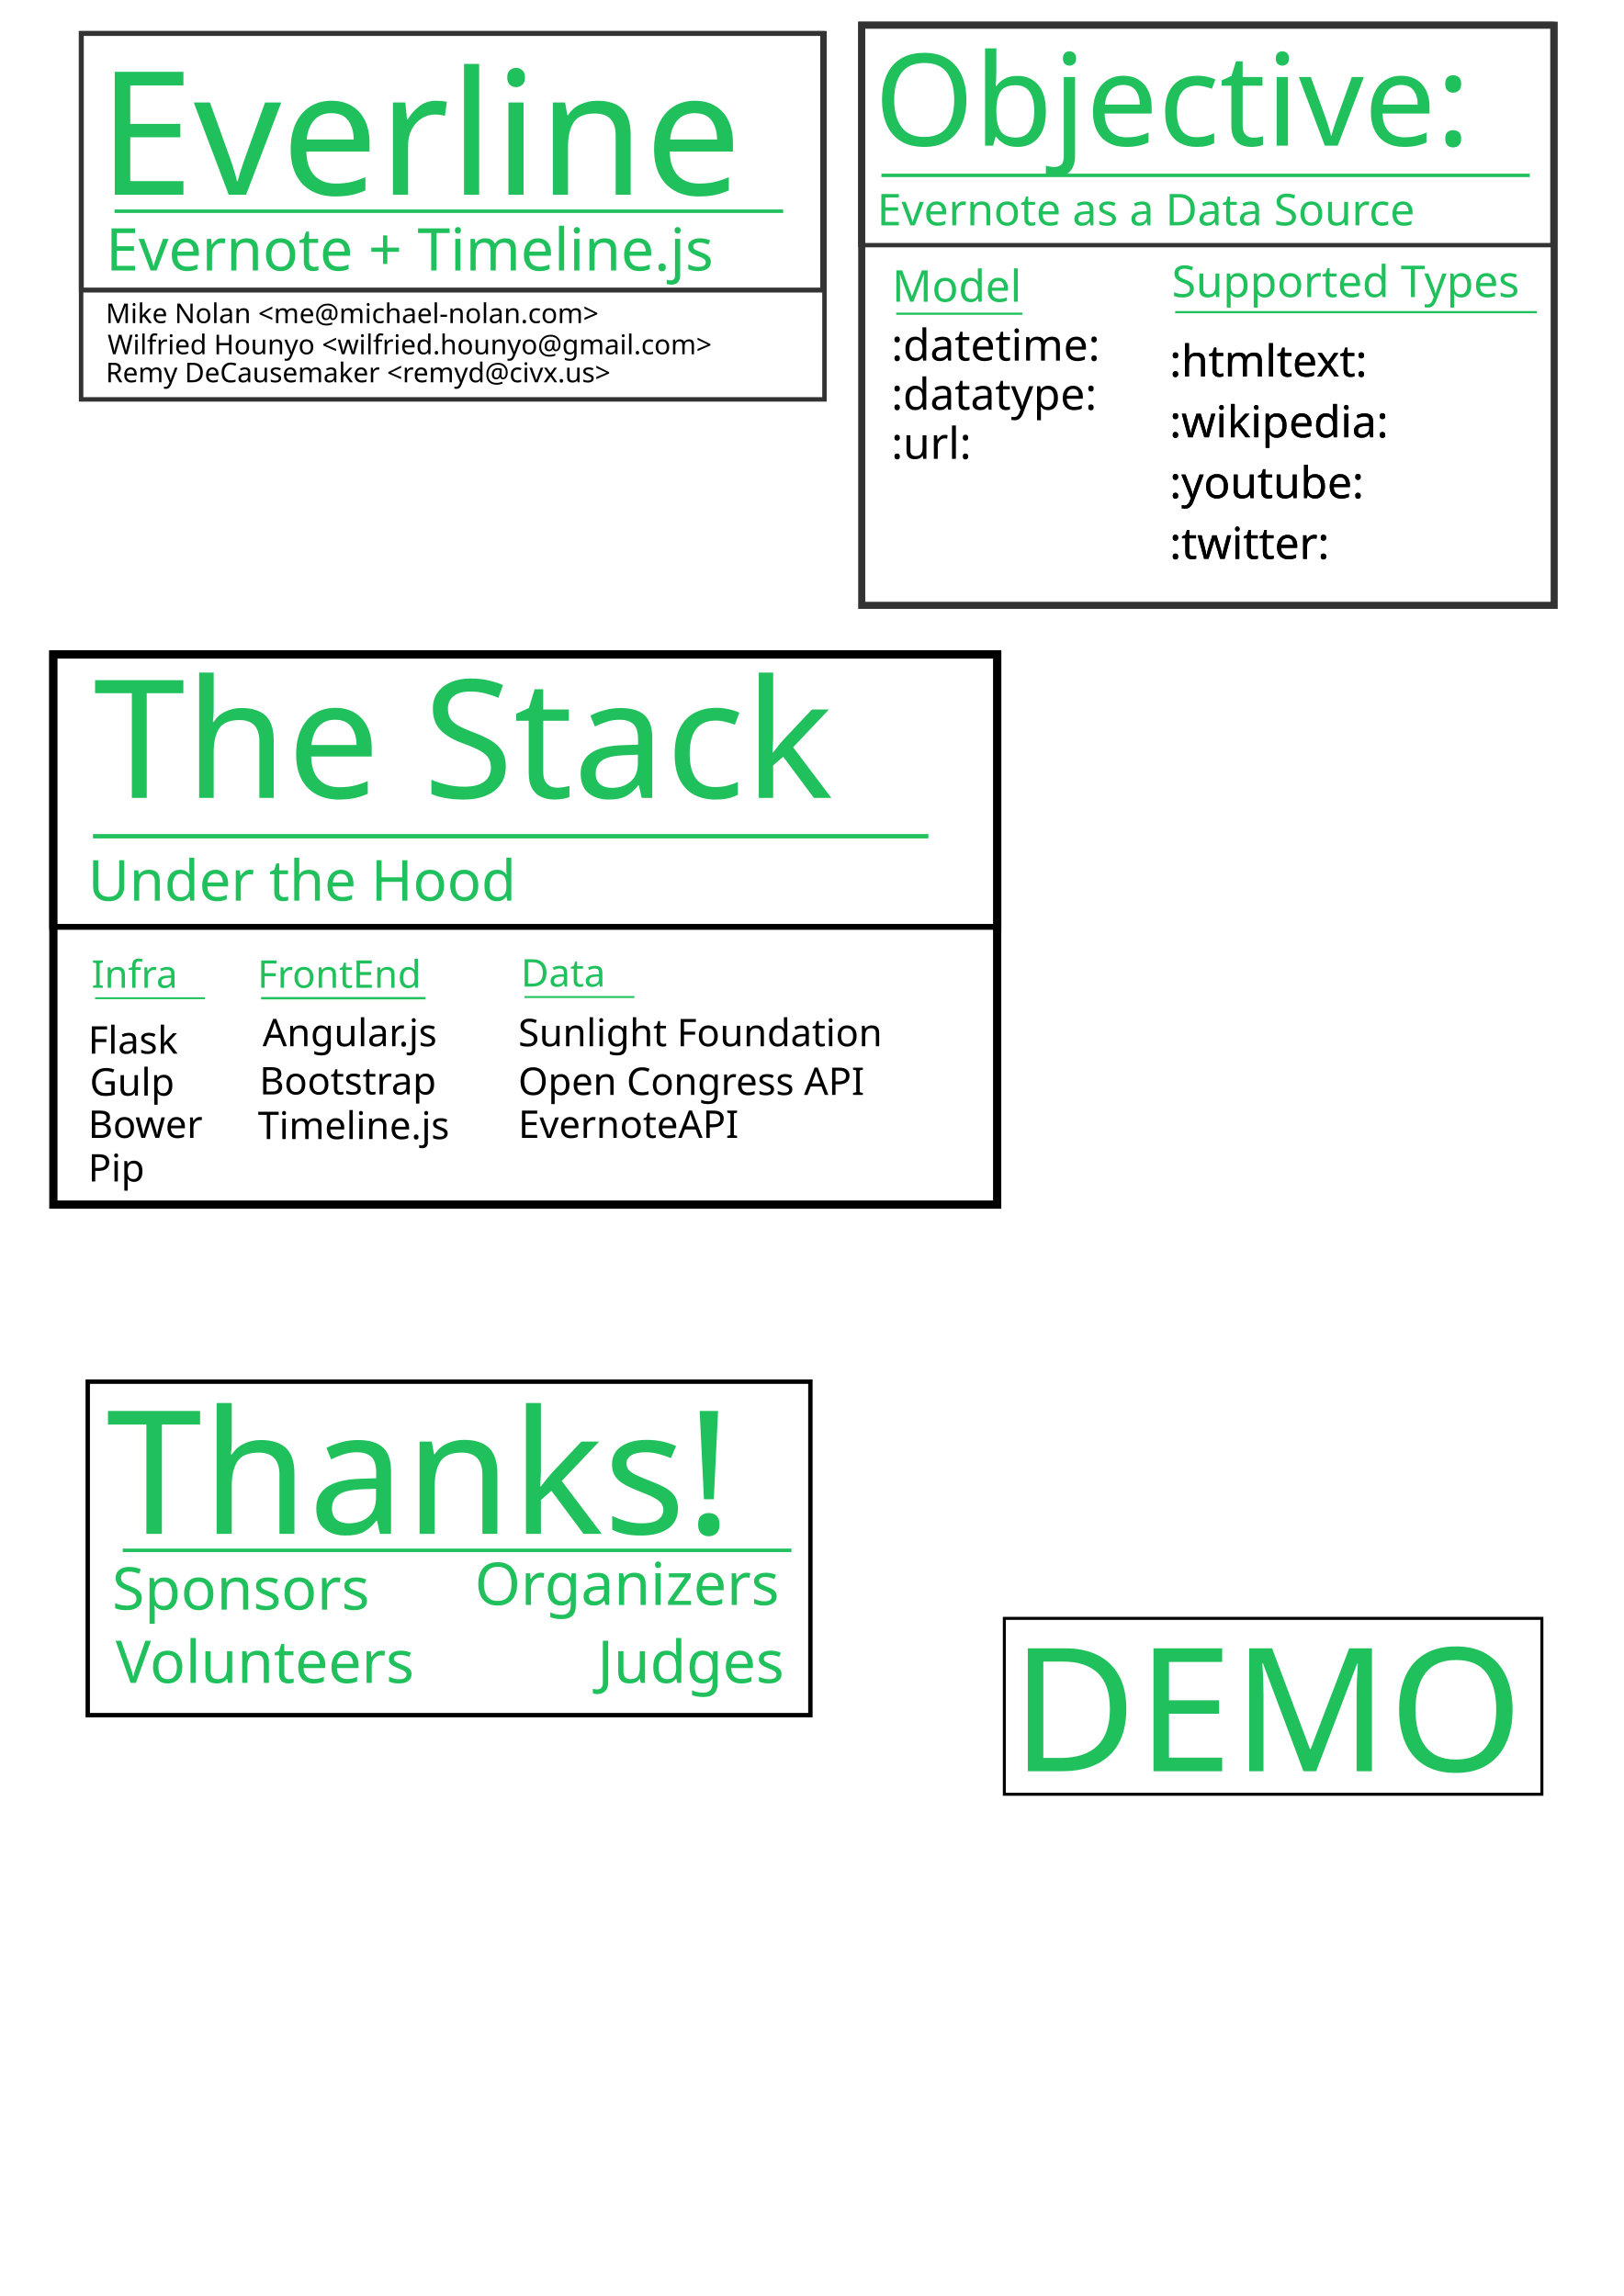
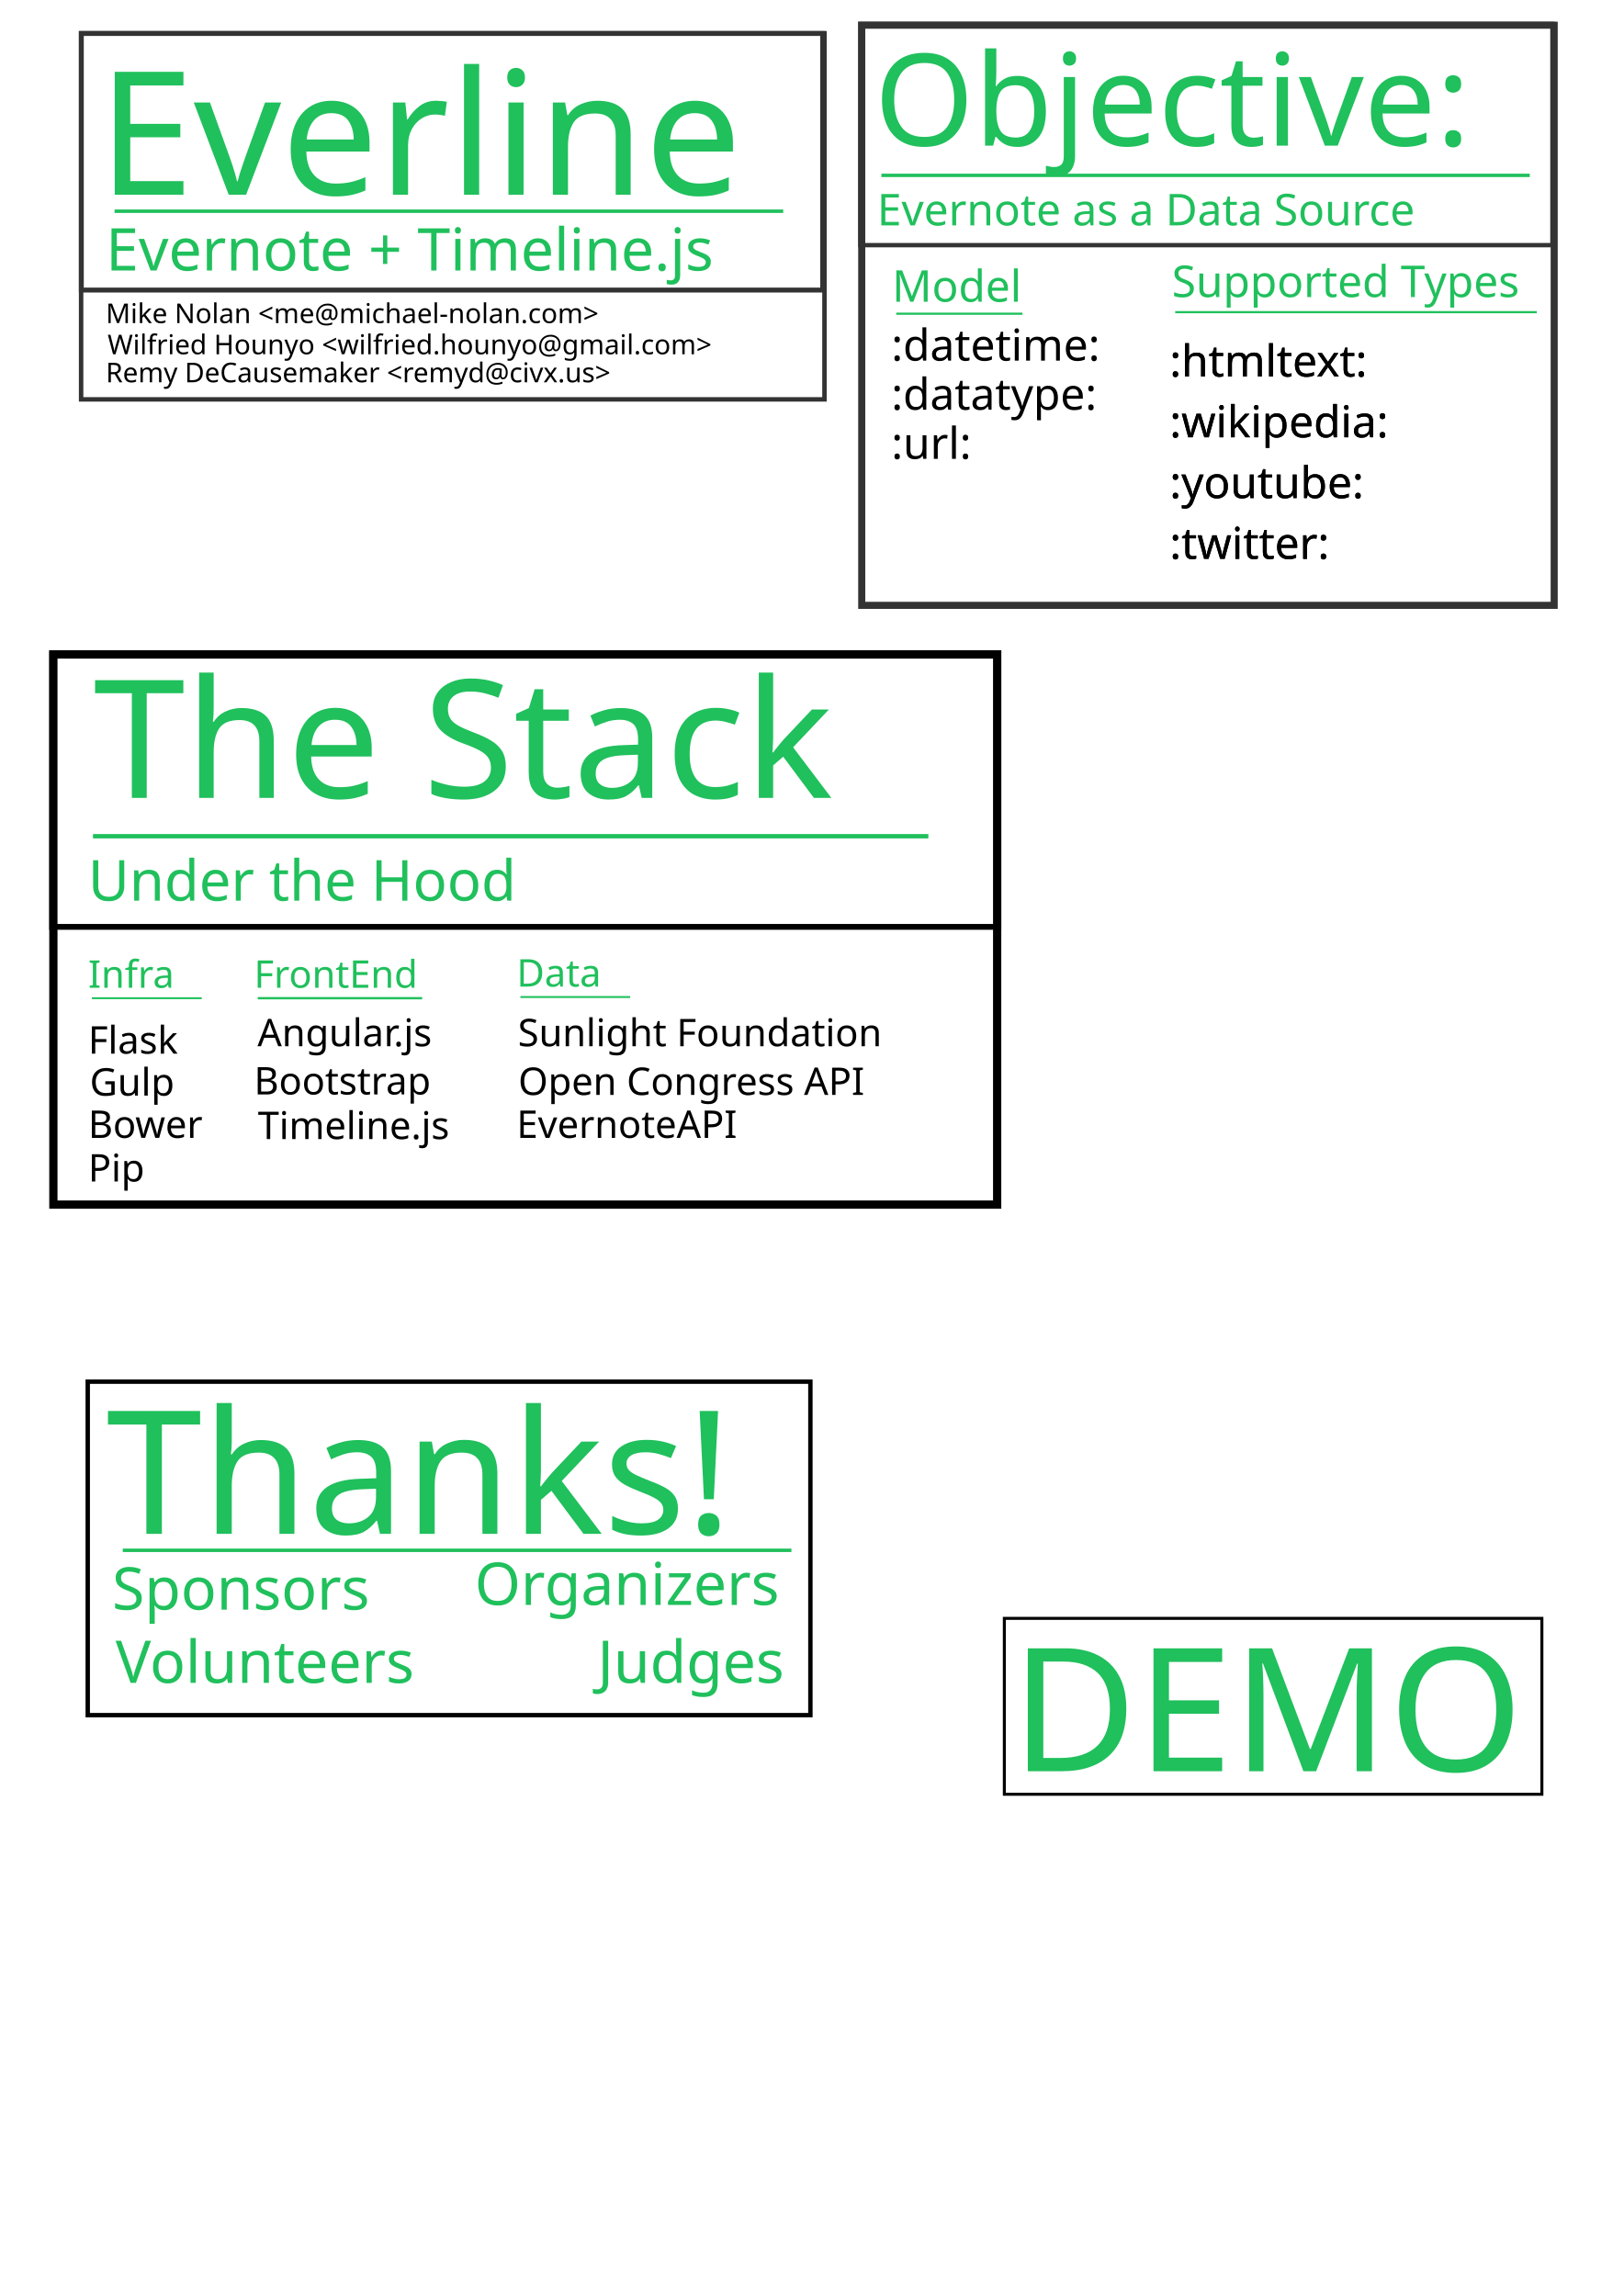
<svg xmlns="http://www.w3.org/2000/svg" xmlns:ns1="http://sozi.baierouge.fr" width="744.094" height="1052.362" id="svg11688" version="1.1" viewBox="0 0 744.094 1052.362">
  <defs id="defs11690" />
  <g id="layer1">
    <text xml:space="preserve" style="font-style:normal;font-weight:normal;font-size:78.889px;line-height:0%;font-family:Sans;letter-spacing:0px;word-spacing:0px;fill:#20c05c;fill-opacity:1;stroke:none;stroke-width:1px;stroke-linecap:butt;stroke-linejoin:miter;stroke-opacity:1" x="44.932" y="89.258" id="text12236">
      <tspan x="44.932" y="89.258" id="tspan12240">Everline</tspan>
    </text>
    <text id="text12244" y="123.993" x="48.475" style="font-style:normal;font-weight:normal;font-size:27.046px;line-height:0%;font-family:Sans;letter-spacing:0px;word-spacing:0px;fill:#20c05c;fill-opacity:1;stroke:none;stroke-width:1px;stroke-linecap:butt;stroke-linejoin:miter;stroke-opacity:1" xml:space="preserve">
      <tspan id="tspan12246" y="123.993" x="48.475">Evernote + Timeline.js</tspan>
    </text>
    <text xml:space="preserve" style="font-style:normal;font-weight:normal;font-size:12.5px;line-height:0%;font-family:Sans;letter-spacing:0px;word-spacing:0px;fill:#000000;fill-opacity:1;stroke:none;stroke-width:1px;stroke-linecap:butt;stroke-linejoin:miter;stroke-opacity:1" x="48.474" y="148.076" id="text12248">
      <tspan x="48.474" y="148.076" id="tspan12250">Mike Nolan &lt;me@michael-nolan.com&gt;</tspan>
    </text>
    <text id="text12252" y="162.362" x="49.286" style="font-style:normal;font-weight:normal;font-size:12.5px;line-height:0%;font-family:Sans;letter-spacing:0px;word-spacing:0px;fill:#000000;fill-opacity:1;stroke:none;stroke-width:1px;stroke-linecap:butt;stroke-linejoin:miter;stroke-opacity:1" xml:space="preserve">
      <tspan id="tspan12254" y="162.362" x="49.286">Wilfried Hounyo &lt;wilfried.hounyo@gmail.com&gt;</tspan>
    </text>
    <text xml:space="preserve" style="font-style:normal;font-weight:normal;font-size:12.5px;line-height:0%;font-family:Sans;letter-spacing:0px;word-spacing:0px;fill:#000000;fill-opacity:1;stroke:none;stroke-width:1px;stroke-linecap:butt;stroke-linejoin:miter;stroke-opacity:1" x="48.474" y="175.219" id="text12256">
      <tspan x="48.474" y="175.219" id="tspan12258">Remy DeCausemaker &lt;remyd@civx.us&gt;</tspan>
    </text>
    <rect style="opacity:1;fill:#20c05c;fill-opacity:1;stroke:#333333;stroke-width:2;stroke-opacity:1" id="rect12260" width="50" height="42.857" x="-128.571" y="18.791" />
    <text xml:space="preserve" style="font-style:normal;font-weight:normal;font-size:20.112px;line-height:0%;font-family:Sans;letter-spacing:0px;word-spacing:0px;fill:#20c05c;fill-opacity:1;stroke:none;stroke-width:1px;stroke-linecap:butt;stroke-linejoin:miter;stroke-opacity:1" x="401.947" y="103.293" id="text12281">
      <tspan x="401.947" y="103.293" id="tspan12283">Evernote as a Data Source</tspan>
      <tspan x="401.947" y="103.293" id="tspan12305" />
    </text>
    <text id="text12285" y="109.505" x="410.617" style="font-style:normal;font-weight:normal;font-size:12.5px;line-height:0%;font-family:Sans;letter-spacing:0px;word-spacing:0px;fill:#000000;fill-opacity:1;stroke:none;stroke-width:1px;stroke-linecap:butt;stroke-linejoin:miter;stroke-opacity:1" xml:space="preserve">
      <tspan id="tspan12287" y="109.505" x="410.617" />
    </text>
    <text id="text12289" y="66.749" x="400.627" style="font-style:normal;font-weight:normal;font-size:58.663px;line-height:0%;font-family:Sans;letter-spacing:0px;word-spacing:0px;fill:#20c05c;fill-opacity:1;stroke:none;stroke-width:1px;stroke-linecap:butt;stroke-linejoin:miter;stroke-opacity:1" xml:space="preserve">
      <tspan id="tspan12291" y="66.749" x="400.627">Objective:</tspan>
    </text>
    <text id="text12293" y="165.293" x="408.441" style="font-style:normal;font-weight:normal;font-size:20.112px;line-height:0%;font-family:Sans;letter-spacing:0px;word-spacing:0px;fill:#000000;fill-opacity:1;stroke:none;stroke-width:1px;stroke-linecap:butt;stroke-linejoin:miter;stroke-opacity:1" xml:space="preserve">
      <tspan id="tspan12295" y="165.293" x="408.441">:datetime:</tspan>
    </text>
    <text xml:space="preserve" style="font-style:normal;font-weight:normal;font-size:20.112px;line-height:0%;font-family:Sans;letter-spacing:0px;word-spacing:0px;fill:#000000;fill-opacity:1;stroke:none;stroke-width:1px;stroke-linecap:butt;stroke-linejoin:miter;stroke-opacity:1" x="408.441" y="187.793" id="text12297">
      <tspan x="408.441" y="187.793" id="tspan12299">:datatype:</tspan>
    </text>
    <text id="text12301" y="210.293" x="408.441" style="font-style:normal;font-weight:normal;font-size:20.112px;line-height:0%;font-family:Sans;letter-spacing:0px;word-spacing:0px;fill:#000000;fill-opacity:1;stroke:none;stroke-width:1px;stroke-linecap:butt;stroke-linejoin:miter;stroke-opacity:1" xml:space="preserve">
      <tspan id="tspan12303" y="210.293" x="408.441">:url:</tspan>
    </text>
    <text xml:space="preserve" style="font-style:normal;font-weight:normal;font-size:20.112px;line-height:0%;font-family:Sans;letter-spacing:0px;word-spacing:0px;fill:#000000;fill-opacity:1;stroke:none;stroke-width:1px;stroke-linecap:butt;stroke-linejoin:miter;stroke-opacity:1" x="564.87" y="134.721" id="text12333">
      <tspan x="564.87" y="134.721" id="tspan12335" />
    </text>
    <text id="text12337" y="200.436" x="535.981" style="font-style:normal;font-weight:normal;font-size:20.112px;line-height:0%;font-family:Sans;letter-spacing:0px;word-spacing:0px;fill:#000000;fill-opacity:1;stroke:none;stroke-width:1px;stroke-linecap:butt;stroke-linejoin:miter;stroke-opacity:1" xml:space="preserve">
      <tspan id="tspan12339" y="200.436" x="535.981">:wikipedia:</tspan>
    </text>
    <text xml:space="preserve" style="font-style:normal;font-weight:normal;font-size:20.112px;line-height:0%;font-family:Sans;letter-spacing:0px;word-spacing:0px;fill:#000000;fill-opacity:1;stroke:none;stroke-width:1px;stroke-linecap:butt;stroke-linejoin:miter;stroke-opacity:1" x="535.981" y="228.293" id="text12345">
      <tspan x="535.981" y="228.293" id="tspan12347">:youtube:</tspan>
    </text>
    <text id="text12349" y="256.15" x="535.981" style="font-style:normal;font-weight:normal;font-size:20.112px;line-height:0%;font-family:Sans;letter-spacing:0px;word-spacing:0px;fill:#000000;fill-opacity:1;stroke:none;stroke-width:1px;stroke-linecap:butt;stroke-linejoin:miter;stroke-opacity:1" xml:space="preserve">
      <tspan id="tspan12351" y="256.15" x="535.981">:twitter:</tspan>
    </text>
    <rect style="opacity:1;fill:none;fill-opacity:1;stroke:#333333;stroke-width:2.25;stroke-opacity:1" id="rect12353" width="339.75" height="117.607" x="37.268" y="15.344" />
    <rect y="15.244" x="37.168" height="167.808" width="340.665" id="rect12461" style="opacity:1;fill:none;fill-opacity:1;stroke:#333333;stroke-width:2.049;stroke-opacity:1" />
    <rect style="opacity:1;fill:none;fill-opacity:1;stroke:#333333;stroke-width:2;stroke-opacity:1" id="rect12571" width="317.143" height="101.429" x="394.286" y="10.934" />
    <rect y="11.553" x="394.905" height="265.904" width="317.332" id="rect12683" style="opacity:1;fill:none;fill-opacity:1;stroke:#333333;stroke-width:3.239;stroke-opacity:1" />
    <text xml:space="preserve" style="font-style:normal;font-weight:normal;font-size:20.112px;line-height:0%;font-family:Sans;letter-spacing:0px;word-spacing:0px;fill:#000000;fill-opacity:1;stroke:none;stroke-width:1px;stroke-linecap:butt;stroke-linejoin:miter;stroke-opacity:1" x="535.981" y="172.578" id="text12685">
      <tspan x="535.981" y="172.578" id="tspan12687">:htmltext:</tspan>
    </text>
    <text id="text12689" y="138.293" x="408.824" style="font-style:normal;font-weight:normal;font-size:20.112px;line-height:0%;font-family:Sans;letter-spacing:0px;word-spacing:0px;fill:#20c05c;fill-opacity:1;stroke:none;stroke-width:1px;stroke-linecap:butt;stroke-linejoin:miter;stroke-opacity:1" xml:space="preserve">
      <tspan id="tspan12691" y="138.293" x="408.824">Model</tspan>
      <tspan id="tspan12693" y="138.293" x="408.824" />
    </text>
    <text xml:space="preserve" style="font-style:normal;font-weight:normal;font-size:20.112px;line-height:0%;font-family:Sans;letter-spacing:0px;word-spacing:0px;fill:#20c05c;fill-opacity:1;stroke:none;stroke-width:1px;stroke-linecap:butt;stroke-linejoin:miter;stroke-opacity:1" x="537.013" y="136.15" id="text12695">
      <tspan x="537.013" y="136.15" id="tspan12697">Supported Types</tspan>
      <tspan x="537.013" y="136.15" id="tspan12699" />
    </text>
    <path id="path12701" d="m 410.714,143.791 57.857,0" style="fill:#20c05c;fill-rule:evenodd;stroke:#20c05c;stroke-width:1px;stroke-linecap:butt;stroke-linejoin:miter;stroke-opacity:1;fill-opacity:1" />
    <path id="path12703" d="m 538.571,143.076 165.714,0" style="fill:#20c05c;fill-rule:evenodd;stroke:#20c05c;stroke-width:1px;stroke-linecap:butt;stroke-linejoin:miter;stroke-opacity:1;fill-opacity:1" />
    <path style="fill:#20c05c;fill-opacity:1;fill-rule:evenodd;stroke:#20c05c;stroke-width:1.577px;stroke-linecap:butt;stroke-linejoin:miter;stroke-opacity:1" d="m 52.492,96.807 306.416,0" id="path12705" />
    <path id="path12707" d="m 403.921,80.378 297.131,0" style="fill:#20c05c;fill-opacity:1;fill-rule:evenodd;stroke:#20c05c;stroke-width:1.553px;stroke-linecap:butt;stroke-linejoin:miter;stroke-opacity:1" />
    <text id="text12841" y="811.834" x="463.362" style="font-style:normal;font-weight:normal;font-size:78.889px;line-height:0%;font-family:Sans;letter-spacing:0px;word-spacing:0px;fill:#20c05c;fill-opacity:1;stroke:none;stroke-width:1px;stroke-linecap:butt;stroke-linejoin:miter;stroke-opacity:1" xml:space="preserve">
      <tspan id="tspan12843" y="811.834" x="463.362">DEMO</tspan>
    </text>
    <rect style="opacity:1;fill:none;fill-opacity:1;stroke:#000000;stroke-width:1.375;stroke-opacity:1" id="rect12851" width="246.339" height="80.625" x="460.26" y="741.768" />
    <text id="text12967" y="703.028" x="48.704" style="font-style:normal;font-weight:normal;font-size:78.889px;line-height:0%;font-family:Sans;letter-spacing:0px;word-spacing:0px;fill:#20c05c;fill-opacity:1;stroke:none;stroke-width:1px;stroke-linecap:butt;stroke-linejoin:miter;stroke-opacity:1" xml:space="preserve">
      <tspan id="tspan12969" y="703.028" x="48.704">Thanks!</tspan>
    </text>
    <text xml:space="preserve" style="font-style:normal;font-weight:normal;font-size:27.046px;line-height:0%;font-family:Sans;letter-spacing:0px;word-spacing:0px;fill:#20c05c;fill-opacity:1;stroke:none;stroke-width:1px;stroke-linecap:butt;stroke-linejoin:miter;stroke-opacity:1" x="51.389" y="737.763" id="text12971">
      <tspan x="51.389" y="737.763" id="tspan12973">Sponsors</tspan>
    </text>
    <path id="path12975" d="m 56.264,710.576 306.416,0" style="fill:#20c05c;fill-opacity:1;fill-rule:evenodd;stroke:#20c05c;stroke-width:1.577px;stroke-linecap:butt;stroke-linejoin:miter;stroke-opacity:1" />
    <text xml:space="preserve" style="font-style:normal;font-weight:normal;font-size:27.046px;line-height:0%;font-family:Sans;letter-spacing:0px;word-spacing:0px;fill:#20c05c;fill-opacity:1;stroke:none;stroke-width:1px;stroke-linecap:butt;stroke-linejoin:miter;stroke-opacity:1" x="52.961" y="771.334" id="text12981">
      <tspan x="52.961" y="771.334" id="tspan12983">Volunteers</tspan>
    </text>
    <rect y="633.281" x="40.206" height="152.845" width="331.171" id="rect12985" style="opacity:1;fill:none;fill-opacity:1;stroke:#000000;stroke-width:2.012;stroke-opacity:1" />
    <text id="text13255" y="412.808" x="40.346" style="font-style:normal;font-weight:normal;font-size:25.914px;line-height:0%;font-family:Sans;letter-spacing:0px;word-spacing:0px;fill:#20c05c;fill-opacity:1;stroke:none;stroke-width:1px;stroke-linecap:butt;stroke-linejoin:miter;stroke-opacity:1" xml:space="preserve">
      <tspan id="tspan13257" y="412.808" x="40.346">Under the Hood</tspan>
      <tspan id="tspan13259" y="412.808" x="40.346" />
    </text>
    <text xml:space="preserve" style="font-style:normal;font-weight:normal;font-size:75.586px;line-height:0%;font-family:Sans;letter-spacing:0px;word-spacing:0px;fill:#20c05c;fill-opacity:1;stroke:none;stroke-width:1px;stroke-linecap:butt;stroke-linejoin:miter;stroke-opacity:1" x="42.819" y="365.723" id="text13261">
      <tspan x="42.819" y="365.723" id="tspan13263">The Stack</tspan>
    </text>
    <path style="fill:#20c05c;fill-opacity:1;fill-rule:evenodd;stroke:#20c05c;stroke-width:2.001px;stroke-linecap:butt;stroke-linejoin:miter;stroke-opacity:1" d="m 42.598,383.284 382.845,0" id="path13265" />
    <text xml:space="preserve" style="font-style:normal;font-weight:normal;font-size:20.112px;line-height:0%;font-family:Sans;letter-spacing:0px;word-spacing:0px;fill:#000000;fill-opacity:1;stroke:none;stroke-width:1px;stroke-linecap:butt;stroke-linejoin:miter;stroke-opacity:1" x="535.981" y="200.436" id="text13267">
      <tspan x="535.981" y="200.436" id="tspan13269">:wikipedia:</tspan>
    </text>
    <text id="text13271" y="228.293" x="535.981" style="font-style:normal;font-weight:normal;font-size:20.112px;line-height:0%;font-family:Sans;letter-spacing:0px;word-spacing:0px;fill:#000000;fill-opacity:1;stroke:none;stroke-width:1px;stroke-linecap:butt;stroke-linejoin:miter;stroke-opacity:1" xml:space="preserve">
      <tspan id="tspan13273" y="228.293" x="535.981">:youtube:</tspan>
    </text>
    <text xml:space="preserve" style="font-style:normal;font-weight:normal;font-size:20.112px;line-height:0%;font-family:Sans;letter-spacing:0px;word-spacing:0px;fill:#000000;fill-opacity:1;stroke:none;stroke-width:1px;stroke-linecap:butt;stroke-linejoin:miter;stroke-opacity:1" x="535.981" y="256.15" id="text13275">
      <tspan x="535.981" y="256.15" id="tspan13277">:twitter:</tspan>
    </text>
    <text id="text13279" y="172.578" x="535.981" style="font-style:normal;font-weight:normal;font-size:20.112px;line-height:0%;font-family:Sans;letter-spacing:0px;word-spacing:0px;fill:#000000;fill-opacity:1;stroke:none;stroke-width:1px;stroke-linecap:butt;stroke-linejoin:miter;stroke-opacity:1" xml:space="preserve">
      <tspan id="tspan13281" y="172.578" x="535.981">:htmltext:</tspan>
    </text>
    <text xml:space="preserve" style="font-style:normal;font-weight:normal;font-size:17.499px;line-height:0%;font-family:Sans;letter-spacing:0px;word-spacing:0px;fill:#000000;fill-opacity:1;stroke:none;stroke-width:1px;stroke-linecap:butt;stroke-linejoin:miter;stroke-opacity:1" x="40.391" y="482.934" id="text13295">
      <tspan x="40.391" y="482.934" id="tspan13297">Flask</tspan>
    </text>
    <text id="text13311" y="521.541" x="40.391" style="font-style:normal;font-weight:normal;font-size:17.499px;line-height:0%;font-family:Sans;letter-spacing:0px;word-spacing:0px;fill:#000000;fill-opacity:1;stroke:none;stroke-width:1px;stroke-linecap:butt;stroke-linejoin:miter;stroke-opacity:1" xml:space="preserve">
      <tspan id="tspan13313" y="521.541" x="40.391">Bower</tspan>
    </text>
    <text xml:space="preserve" style="font-style:normal;font-weight:normal;font-size:17.499px;line-height:0%;font-family:Sans;letter-spacing:0px;word-spacing:0px;fill:#000000;fill-opacity:1;stroke:none;stroke-width:1px;stroke-linecap:butt;stroke-linejoin:miter;stroke-opacity:1" x="41.125" y="502.17" id="text13315">
      <tspan x="41.125" y="502.17" id="tspan13317">Gulp</tspan>
    </text>
-     <text xml:space="preserve" style="font-style:normal;font-weight:normal;font-size:17.499px;line-height:0%;font-family:Sans;letter-spacing:0px;word-spacing:0px;fill:#20c05c;fill-opacity:1;stroke:none;stroke-width:1px;stroke-linecap:butt;stroke-linejoin:miter;stroke-opacity:1" x="41.92" y="452.736" id="text13319">
-       <tspan x="41.92" y="452.736" id="tspan13321">Infra</tspan>
-       <tspan x="41.92" y="452.736" id="tspan13323" />
-     </text>
-     <path style="fill:#20c05c;fill-opacity:1;fill-rule:evenodd;stroke:#20c05c;stroke-width:0.87px;stroke-linecap:butt;stroke-linejoin:miter;stroke-opacity:1" d="m 43.564,457.519 50.339,0" id="path13325" />
-     <text id="text13291" y="521.541" x="237.5" style="font-style:normal;font-weight:normal;font-size:17.499px;line-height:0%;font-family:Sans;letter-spacing:0px;word-spacing:0px;fill:#000000;fill-opacity:1;stroke:none;stroke-width:1px;stroke-linecap:butt;stroke-linejoin:miter;stroke-opacity:1" xml:space="preserve">
-       <tspan id="tspan13293" y="521.541" x="237.5">EvernoteAPI</tspan>
-     </text>
-     <text xml:space="preserve" style="font-style:normal;font-weight:normal;font-size:17.499px;line-height:0%;font-family:Sans;letter-spacing:0px;word-spacing:0px;fill:#000000;fill-opacity:1;stroke:none;stroke-width:1px;stroke-linecap:butt;stroke-linejoin:miter;stroke-opacity:1" x="237.5" y="479.542" id="text13299">
-       <tspan id="tspan13303" x="237.5" y="479.542">Sunlight Foundation</tspan>
+     <text xml:space="preserve" style="font-style:normal;font-weight:normal;font-size:17.499px;line-height:0%;font-family:Sans;letter-spacing:0px;word-spacing:0px;fill:#20c05c;fill-opacity:1;stroke:none;stroke-width:1px;stroke-linecap:butt;stroke-linejoin:miter;stroke-opacity:1" x="40.391" y="452.736" id="text13319">
+       <tspan x="40.391" y="452.736" id="tspan13321">Infra</tspan>
+       <tspan x="40.391" y="452.736" id="tspan13323" />
+     </text>
+     <path style="fill:#20c05c;fill-opacity:1;fill-rule:evenodd;stroke:#20c05c;stroke-width:0.87px;stroke-linecap:butt;stroke-linejoin:miter;stroke-opacity:1" d="m 42.108,457.519 50.339,0" id="path13325" />
+     <text id="text13291" y="521.541" x="236.765" style="font-style:normal;font-weight:normal;font-size:17.499px;line-height:0%;font-family:Sans;letter-spacing:0px;word-spacing:0px;fill:#000000;fill-opacity:1;stroke:none;stroke-width:1px;stroke-linecap:butt;stroke-linejoin:miter;stroke-opacity:1" xml:space="preserve">
+       <tspan id="tspan13293" y="521.541" x="236.765">EvernoteAPI</tspan>
+     </text>
+     <text xml:space="preserve" style="font-style:normal;font-weight:normal;font-size:17.499px;line-height:0%;font-family:Sans;letter-spacing:0px;word-spacing:0px;fill:#000000;fill-opacity:1;stroke:none;stroke-width:1px;stroke-linecap:butt;stroke-linejoin:miter;stroke-opacity:1" x="237.329" y="479.542" id="text13299">
+       <tspan id="tspan13303" x="237.329" y="479.542">Sunlight Foundation</tspan>
    </text>
    <text id="text13307" y="501.862" x="237.5" style="font-style:normal;font-weight:normal;font-size:17.499px;line-height:0%;font-family:Sans;letter-spacing:0px;word-spacing:0px;fill:#000000;fill-opacity:1;stroke:none;stroke-width:1px;stroke-linecap:butt;stroke-linejoin:miter;stroke-opacity:1" xml:space="preserve">
      <tspan y="501.862" x="237.5" id="tspan13309">Open Congress API</tspan>
    </text>
-     <text id="text13327" y="452.198" x="238.73" style="font-style:normal;font-weight:normal;font-size:17.499px;line-height:0%;font-family:Sans;letter-spacing:0px;word-spacing:0px;fill:#20c05c;fill-opacity:1;stroke:none;stroke-width:1px;stroke-linecap:butt;stroke-linejoin:miter;stroke-opacity:1" xml:space="preserve">
-       <tspan id="tspan13329" y="452.198" x="238.73">Data</tspan>
-       <tspan id="tspan13331" y="452.198" x="238.73" />
-     </text>
-     <path id="path13333" d="m 240.375,456.981 50.339,0" style="fill:#20c05c;fill-opacity:1;fill-rule:evenodd;stroke:#20c05c;stroke-width:0.87px;stroke-linecap:butt;stroke-linejoin:miter;stroke-opacity:1" />
-     <text id="text13283" y="501.632" x="118.89" style="font-style:normal;font-weight:normal;font-size:17.499px;line-height:0%;font-family:Sans;letter-spacing:0px;word-spacing:0px;fill:#000000;fill-opacity:1;stroke:none;stroke-width:1px;stroke-linecap:butt;stroke-linejoin:miter;stroke-opacity:1" xml:space="preserve">
-       <tspan id="tspan13285" y="501.632" x="118.89">Bootstrap</tspan>
-     </text>
-     <text id="text13401" y="479.542" x="120.318" style="font-style:normal;font-weight:normal;font-size:17.499px;line-height:0%;font-family:Sans;letter-spacing:0px;word-spacing:0px;fill:#000000;fill-opacity:1;stroke:none;stroke-width:1px;stroke-linecap:butt;stroke-linejoin:miter;stroke-opacity:1" xml:space="preserve">
-       <tspan id="tspan13403" y="479.542" x="120.318">Angular.js</tspan>
+     <text id="text13327" y="452.198" x="236.765" style="font-style:normal;font-weight:normal;font-size:17.499px;line-height:0%;font-family:Sans;letter-spacing:0px;word-spacing:0px;fill:#20c05c;fill-opacity:1;stroke:none;stroke-width:1px;stroke-linecap:butt;stroke-linejoin:miter;stroke-opacity:1" xml:space="preserve">
+       <tspan id="tspan13329" y="452.198" x="236.765">Data</tspan>
+       <tspan id="tspan13331" y="452.198" x="236.765" />
+     </text>
+     <path id="path13333" d="m 238.482,456.981 50.339,0" style="fill:#20c05c;fill-opacity:1;fill-rule:evenodd;stroke:#20c05c;stroke-width:0.87px;stroke-linecap:butt;stroke-linejoin:miter;stroke-opacity:1" />
+     <text id="text13283" y="501.632" x="116.407" style="font-style:normal;font-weight:normal;font-size:17.499px;line-height:0%;font-family:Sans;letter-spacing:0px;word-spacing:0px;fill:#000000;fill-opacity:1;stroke:none;stroke-width:1px;stroke-linecap:butt;stroke-linejoin:miter;stroke-opacity:1" xml:space="preserve">
+       <tspan id="tspan13285" y="501.632" x="116.407">Bootstrap</tspan>
+     </text>
+     <text id="text13401" y="479.542" x="117.987" style="font-style:normal;font-weight:normal;font-size:17.499px;line-height:0%;font-family:Sans;letter-spacing:0px;word-spacing:0px;fill:#000000;fill-opacity:1;stroke:none;stroke-width:1px;stroke-linecap:butt;stroke-linejoin:miter;stroke-opacity:1" xml:space="preserve">
+       <tspan id="tspan13403" y="479.542" x="117.987">Angular.js</tspan>
    </text>
    <text xml:space="preserve" style="font-style:normal;font-weight:normal;font-size:17.499px;line-height:0%;font-family:Sans;letter-spacing:0px;word-spacing:0px;fill:#000000;fill-opacity:1;stroke:none;stroke-width:1px;stroke-linecap:butt;stroke-linejoin:miter;stroke-opacity:1" x="118.175" y="522.08" id="text13415">
      <tspan x="118.175" y="522.08" id="tspan13417">Timeline.js</tspan>
    </text>
-     <text xml:space="preserve" style="font-style:normal;font-weight:normal;font-size:17.499px;line-height:0%;font-family:Sans;letter-spacing:0px;word-spacing:0px;fill:#20c05c;fill-opacity:1;stroke:none;stroke-width:1px;stroke-linecap:butt;stroke-linejoin:miter;stroke-opacity:1" x="118.016" y="452.736" id="text13363">
-       <tspan x="118.016" y="452.736" id="tspan13365">FrontEnd</tspan>
-       <tspan x="118.016" y="452.736" id="tspan13367" />
-     </text>
-     <path style="fill:#20c05c;fill-opacity:1;fill-rule:evenodd;stroke:#20c05c;stroke-width:1.064px;stroke-linecap:butt;stroke-linejoin:miter;stroke-opacity:1" d="m 119.66,457.519 75.339,0" id="path13369" />
+     <text xml:space="preserve" style="font-style:normal;font-weight:normal;font-size:17.499px;line-height:0%;font-family:Sans;letter-spacing:0px;word-spacing:0px;fill:#20c05c;fill-opacity:1;stroke:none;stroke-width:1px;stroke-linecap:butt;stroke-linejoin:miter;stroke-opacity:1" x="116.407" y="452.736" id="text13363">
+       <tspan x="116.407" y="452.736" id="tspan13365">FrontEnd</tspan>
+       <tspan x="116.407" y="452.736" id="tspan13367" />
+     </text>
+     <path style="fill:#20c05c;fill-opacity:1;fill-rule:evenodd;stroke:#20c05c;stroke-width:1.064px;stroke-linecap:butt;stroke-linejoin:miter;stroke-opacity:1" d="m 118.124,457.519 75.339,0" id="path13369" />
    <g transform="translate(-308.7386,0.1979478)" id="g13409">
      <text xml:space="preserve" style="font-style:normal;font-weight:normal;font-size:27.046px;line-height:0%;font-family:Sans;letter-spacing:0px;word-spacing:0px;fill:#20c05c;fill-opacity:1;stroke:none;stroke-width:1px;stroke-linecap:butt;stroke-linejoin:miter;stroke-opacity:1" x="526.271" y="735.422" id="text12977">
        <tspan x="526.271" y="735.422" id="tspan12979">Organizers</tspan>
      </text>
      <text xml:space="preserve" style="font-style:normal;font-weight:normal;font-size:27.046px;line-height:0%;font-family:Sans;letter-spacing:0px;word-spacing:0px;fill:#20c05c;fill-opacity:1;stroke:none;stroke-width:1px;stroke-linecap:butt;stroke-linejoin:miter;stroke-opacity:1" x="582.529" y="771.136" id="text13405">
        <tspan x="582.529" y="771.136" id="tspan13407">Judges</tspan>
      </text>
    </g>
    <rect y="299.427" x="23.905" height="125.398" width="433.618" id="rect13515" style="opacity:1;fill:none;fill-opacity:1;stroke:#000000;stroke-width:2.668;stroke-opacity:1" />
    <rect style="opacity:1;fill:none;fill-opacity:1;stroke:#000000;stroke-width:3.778;stroke-opacity:1" id="rect13519" width="432.507" height="252.144" x="24.461" y="299.982" />
    <text xml:space="preserve" style="font-style:normal;font-weight:normal;font-size:17.499px;line-height:0%;font-family:Sans;letter-spacing:0px;word-spacing:0px;fill:#000000;fill-opacity:1;stroke:none;stroke-width:1px;stroke-linecap:butt;stroke-linejoin:miter;stroke-opacity:1" x="40.391" y="541.541" id="text13521">
      <tspan x="40.391" y="541.541" id="tspan13523">Pip</tspan>
    </text>
  </g>
  <style id="sozi-style" ns1:version="13.11-30213629">/*
 * Sozi - A presentation tool using the SVG standard
 *
 * Copyright (C) 2010-2013 Guillaume Savaton
 *
 * This program is dual licensed under the terms of the MIT license
 * or the GNU General Public License (GPL) version 3.
 * A copy of both licenses is provided in the doc/ folder of the
 * official release of Sozi.
 * 
 * See http://sozi.baierouge.fr/wiki/en:license for details.
 */

#sozi-toc text {
   fill: #eff;
   font-family: Verdana, sans-serif;
   font-size: 12pt;
}

#sozi-toc text:hover {
   fill: #0cf;
   cursor: pointer;
}

#sozi-toc text.sozi-toc-current {
   fill: #fa4;
}

#sozi-toc-background {
   stroke: #222;
   stroke-opacity: 0.1;
   stroke-width: 10;
   fill: #222;
   fill-opacity: 0.9;
}

.sozi-toc-arrow {
   fill: #eff;
   fill-opacity: 0.75;
   stroke: none;
}

.sozi-toc-arrow:hover {
   fill: #0cf;
}

#sozi-framenumber circle {
   stroke: #222;
   stroke-opacity: 0.1;
   stroke-width: 4;
   fill: #222;
   fill-opacity: 0.9;
}

#sozi-framenumber text {
   fill: #eff;
   font-family: Verdana, sans-serif;
   font-size: 12pt;
}
</style>
  <ns1:frame ns1:refid="rect12353" ns1:title="title" ns1:sequence="1" ns1:hide="true" ns1:clip="true" ns1:show-in-frame-list="true" ns1:timeout-enable="false" ns1:timeout-ms="5000.0" ns1:transition-duration-ms="1000.0" ns1:transition-zoom-percent="0.0" ns1:transition-profile="linear" ns1:transition-path-hide="true" id="frame4385" />
  <ns1:frame id="frame4415" ns1:transition-path-hide="true" ns1:transition-profile="linear" ns1:transition-zoom-percent="0.0" ns1:transition-duration-ms="1000.0" ns1:timeout-ms="5000.0" ns1:timeout-enable="false" ns1:show-in-frame-list="true" ns1:clip="true" ns1:hide="true" ns1:sequence="2" ns1:title="people" ns1:refid="rect12461" />
  <ns1:frame ns1:refid="rect12571" ns1:title="objective" ns1:sequence="3" ns1:hide="true" ns1:clip="true" ns1:show-in-frame-list="true" ns1:timeout-enable="false" ns1:timeout-ms="5000.0" ns1:transition-duration-ms="1000.0" ns1:transition-zoom-percent="0.0" ns1:transition-profile="linear" ns1:transition-path-hide="true" id="frame4435" />
  <ns1:frame id="frame4774" ns1:transition-path-hide="true" ns1:transition-profile="linear" ns1:transition-zoom-percent="0.0" ns1:transition-duration-ms="1000.0" ns1:timeout-ms="5000.0" ns1:timeout-enable="false" ns1:show-in-frame-list="true" ns1:clip="true" ns1:hide="true" ns1:sequence="4" ns1:title="model" ns1:refid="rect12683" />
  <ns1:frame ns1:refid="rect12851" ns1:title="DEMO" ns1:sequence="8" ns1:hide="true" ns1:clip="true" ns1:show-in-frame-list="true" ns1:timeout-enable="false" ns1:timeout-ms="5000.0" ns1:transition-duration-ms="1000.0" ns1:transition-zoom-percent="0.0" ns1:transition-profile="linear" ns1:transition-path-hide="true" id="frame5127" />
  <ns1:frame id="frame5210" ns1:transition-path-hide="true" ns1:transition-profile="linear" ns1:transition-zoom-percent="0.0" ns1:transition-duration-ms="1000.0" ns1:timeout-ms="5000.0" ns1:timeout-enable="false" ns1:show-in-frame-list="true" ns1:clip="true" ns1:hide="true" ns1:sequence="7" ns1:title="thanks" ns1:refid="rect12985" />
  <ns1:frame id="frame7366" ns1:transition-path-hide="true" ns1:transition-profile="linear" ns1:transition-zoom-percent="0.0" ns1:transition-duration-ms="1000.0" ns1:timeout-ms="5000.0" ns1:timeout-enable="false" ns1:show-in-frame-list="true" ns1:clip="true" ns1:hide="true" ns1:sequence="5" ns1:title="stack" ns1:refid="rect13515" />
  <ns1:frame ns1:refid="rect13519" ns1:title="stack2" ns1:sequence="6" ns1:hide="true" ns1:clip="true" ns1:show-in-frame-list="true" ns1:timeout-enable="false" ns1:timeout-ms="5000.0" ns1:transition-duration-ms="1000.0" ns1:transition-zoom-percent="0.0" ns1:transition-profile="linear" ns1:transition-path-hide="true" id="frame7384" />
</svg>
